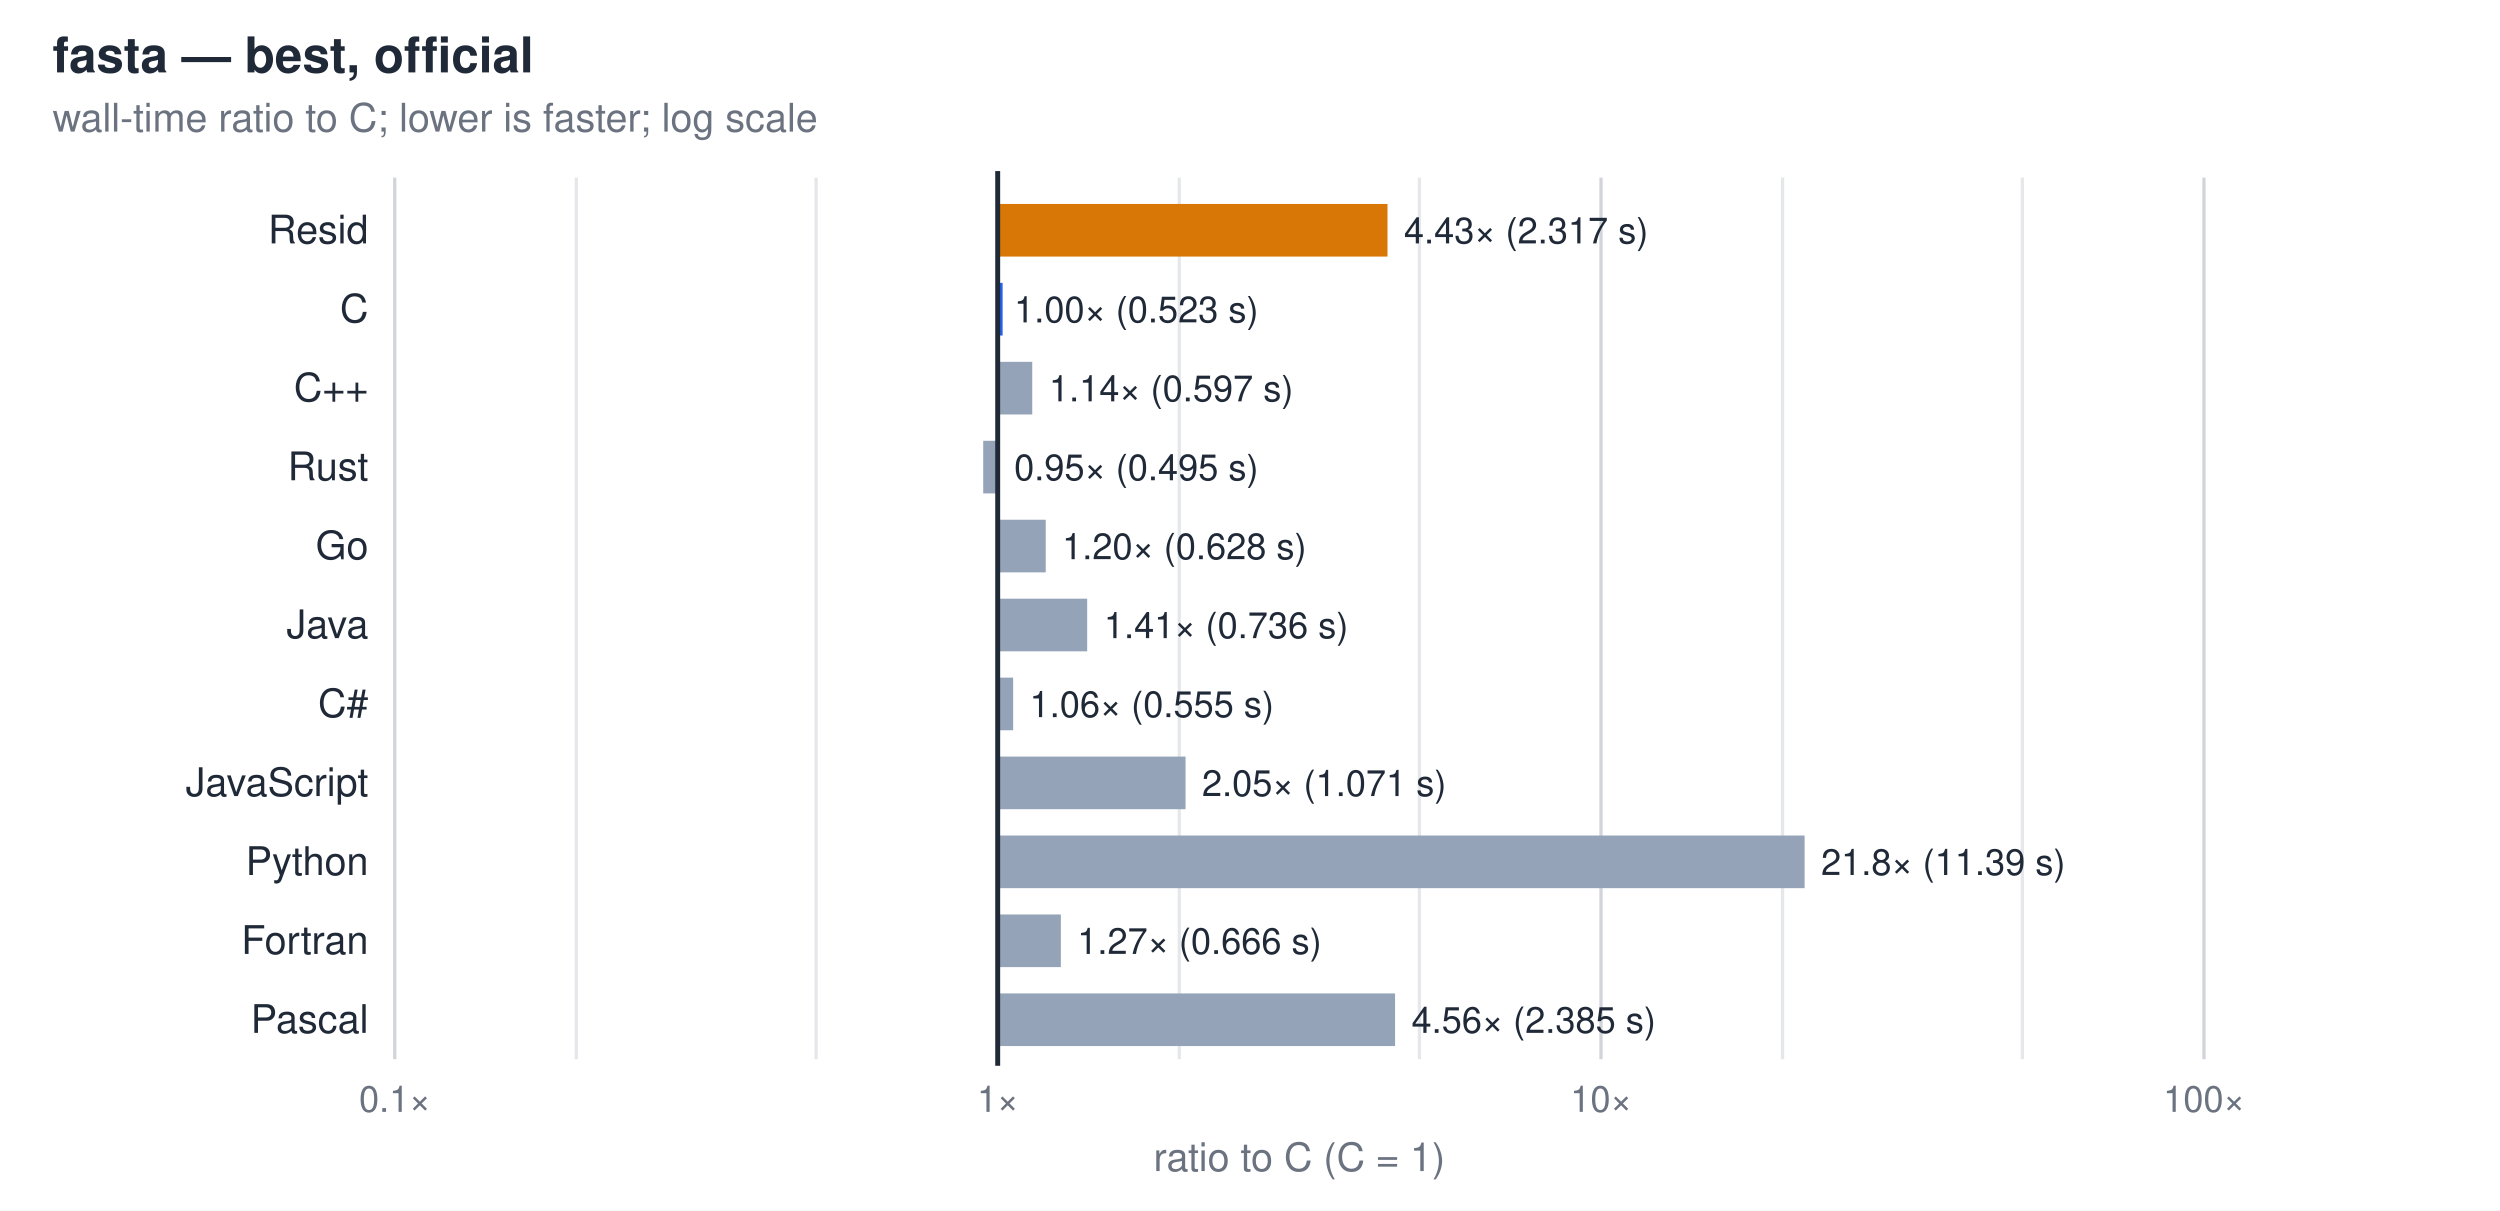
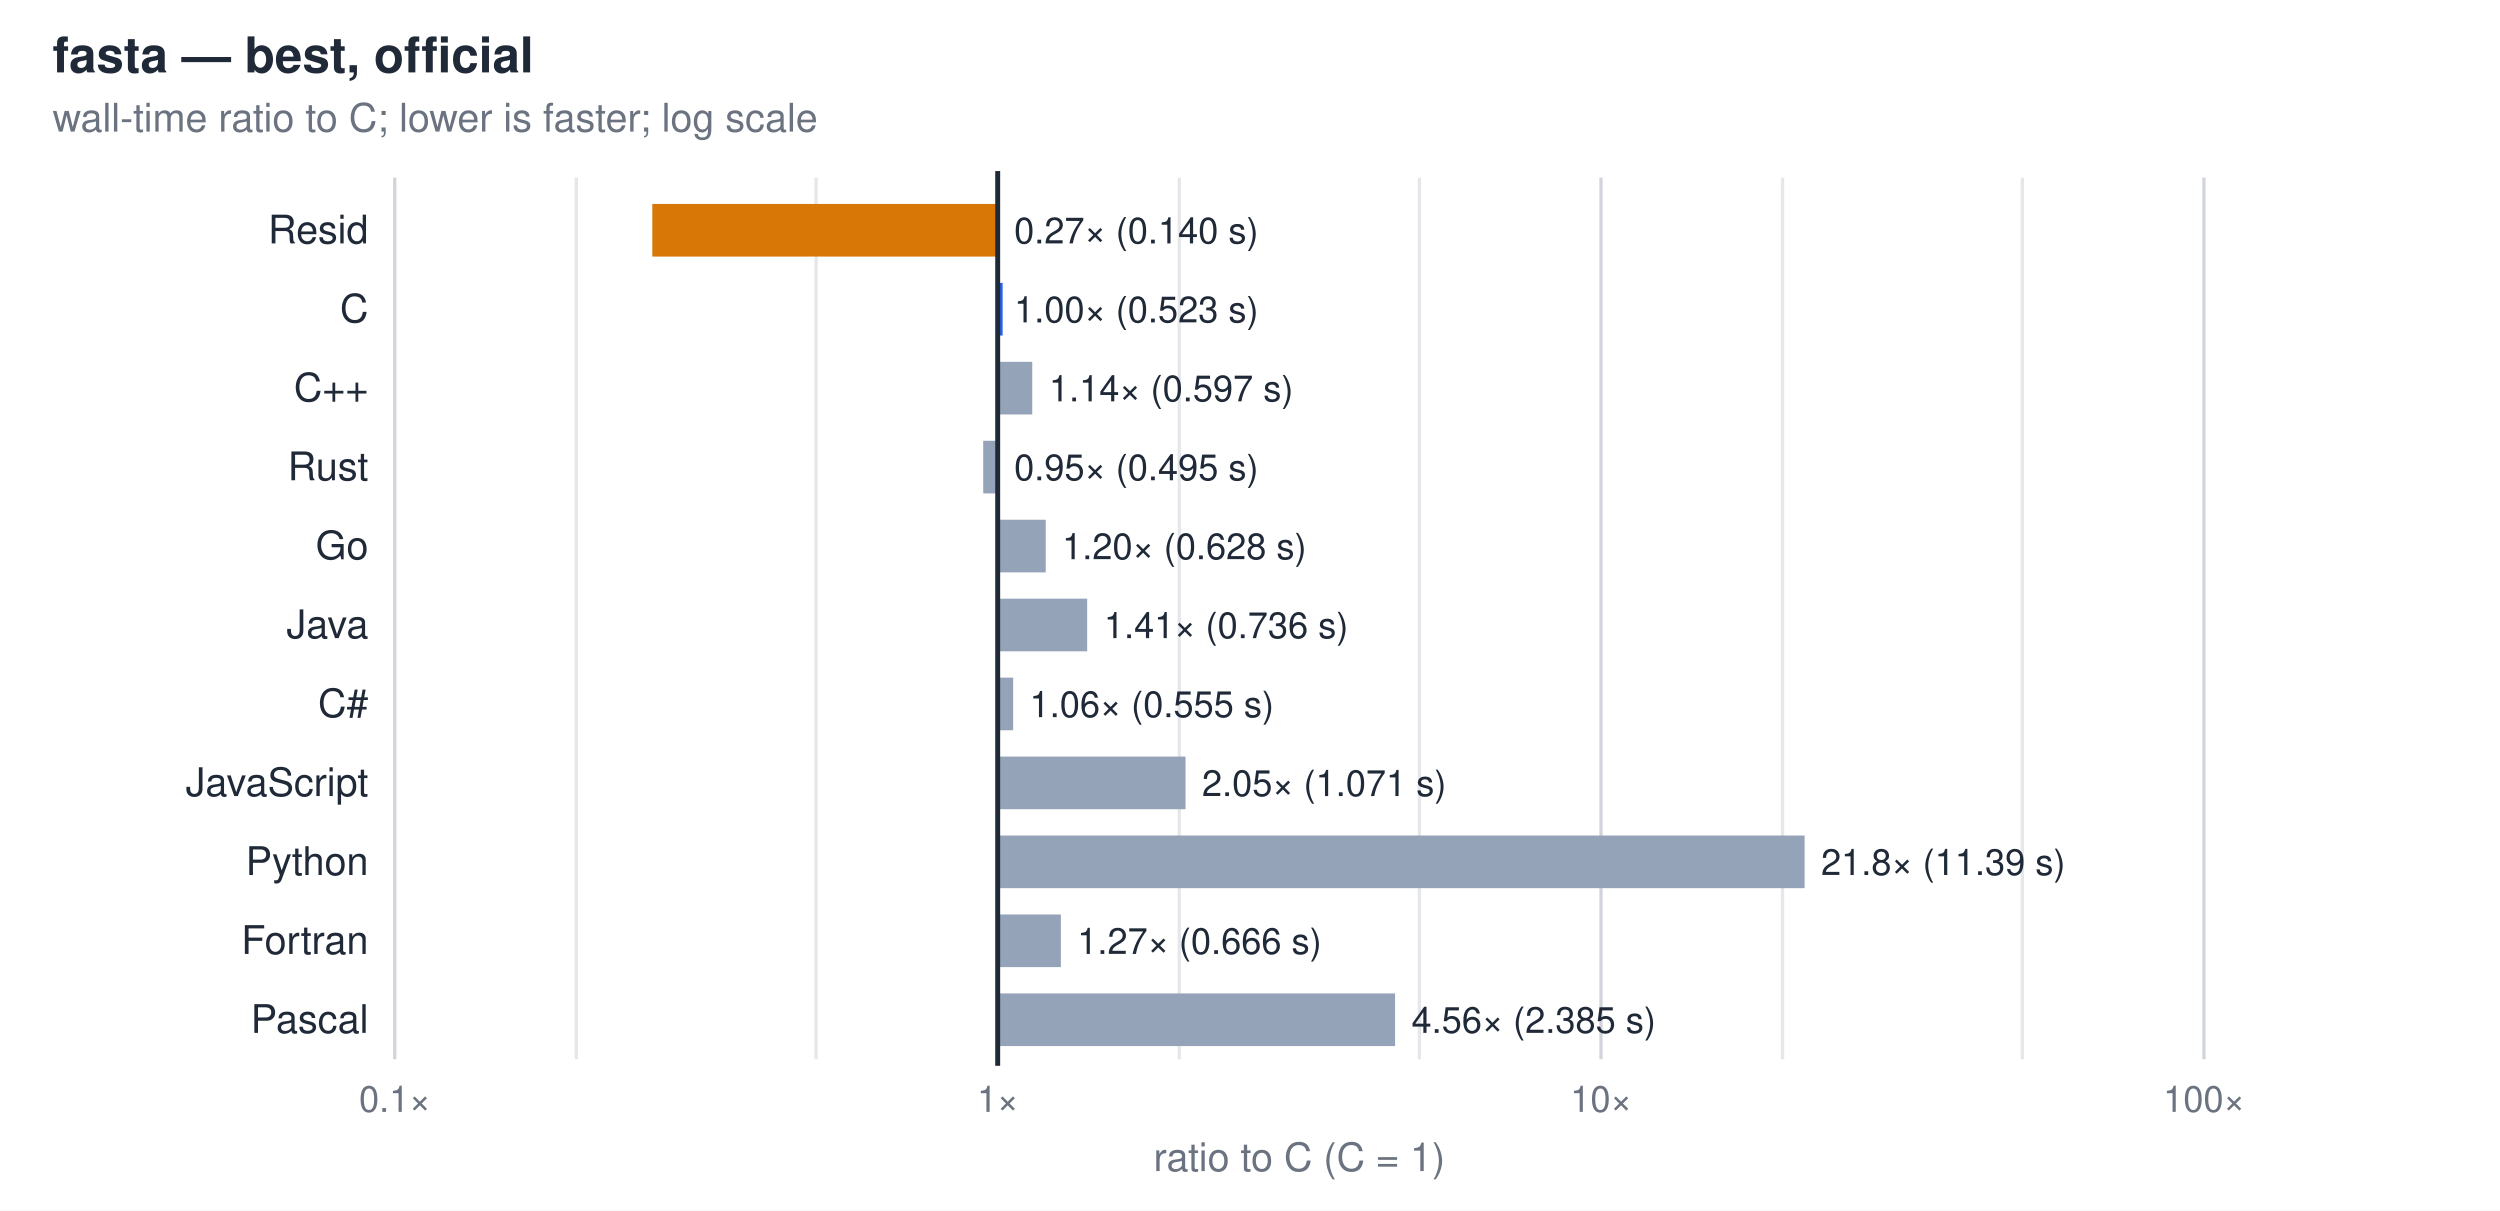
<svg xmlns="http://www.w3.org/2000/svg" width="760" height="368" viewBox="0 0 760 368" font-family="Helvetica, Arial, sans-serif" font-size="12">
  <rect x="0" y="0" width="760" height="368" fill="#ffffff" />
  <text x="16" y="22" font-size="15" font-weight="bold" fill="#1f2937">fasta — best, official</text>
  <text x="16" y="40" fill="#6b7280">wall-time ratio to C; lower is faster; log scale</text>
  <line x1="120.0" y1="54" x2="120.0" y2="322" stroke="#d1d5db" stroke-width="1" />
  <text x="120.0" y="338" text-anchor="middle" fill="#6b7280" font-size="11">0.1×</text>
  <line x1="175.2" y1="54" x2="175.2" y2="322" stroke="#e5e7eb" stroke-width="1" />
  <line x1="248.1" y1="54" x2="248.1" y2="322" stroke="#e5e7eb" stroke-width="1" />
  <line x1="303.3" y1="54" x2="303.3" y2="322" stroke="#d1d5db" stroke-width="1" />
  <text x="303.3" y="338" text-anchor="middle" fill="#6b7280" font-size="11">1×</text>
  <line x1="358.5" y1="54" x2="358.5" y2="322" stroke="#e5e7eb" stroke-width="1" />
  <line x1="431.5" y1="54" x2="431.5" y2="322" stroke="#e5e7eb" stroke-width="1" />
  <line x1="486.7" y1="54" x2="486.7" y2="322" stroke="#d1d5db" stroke-width="1" />
  <text x="486.7" y="338" text-anchor="middle" fill="#6b7280" font-size="11">10×</text>
  <line x1="541.9" y1="54" x2="541.9" y2="322" stroke="#e5e7eb" stroke-width="1" />
  <line x1="614.8" y1="54" x2="614.8" y2="322" stroke="#e5e7eb" stroke-width="1" />
  <line x1="670.0" y1="54" x2="670.0" y2="322" stroke="#d1d5db" stroke-width="1" />
  <text x="670.0" y="338" text-anchor="middle" fill="#6b7280" font-size="11">100×</text>
  <text x="112" y="74.0" text-anchor="end" fill="#1f2937">Resid</text>
-   <rect x="303.3" y="62" width="118.5" height="16" fill="#d97706" />
-   <text x="426.8" y="74.0" fill="#1f2937" font-size="11">4.43×  (2.317 s)</text>
+   <rect x="198.3" y="62" width="105.0" height="16" fill="#d97706" />
+   <text x="308.3" y="74.0" fill="#1f2937" font-size="11">0.27×  (0.140 s)</text>
  <text x="112" y="98.0" text-anchor="end" fill="#1f2937">C</text>
  <rect x="303.3" y="86" width="1.5" height="16" fill="#2563eb" />
  <text x="308.3" y="98.0" fill="#1f2937" font-size="11">1.00×  (0.523 s)</text>
  <text x="112" y="122.0" text-anchor="end" fill="#1f2937">C++</text>
  <rect x="303.3" y="110" width="10.5" height="16" fill="#94a3b8" />
  <text x="318.9" y="122.0" fill="#1f2937" font-size="11">1.14×  (0.597 s)</text>
  <text x="112" y="146.0" text-anchor="end" fill="#1f2937">Rust</text>
  <rect x="298.9" y="134" width="4.5" height="16" fill="#94a3b8" />
  <text x="308.3" y="146.0" fill="#1f2937" font-size="11">0.95×  (0.495 s)</text>
  <text x="112" y="170.0" text-anchor="end" fill="#1f2937">Go</text>
  <rect x="303.3" y="158" width="14.6" height="16" fill="#94a3b8" />
  <text x="322.9" y="170.0" fill="#1f2937" font-size="11">1.20×  (0.628 s)</text>
  <text x="112" y="194.0" text-anchor="end" fill="#1f2937">Java</text>
  <rect x="303.3" y="182" width="27.2" height="16" fill="#94a3b8" />
  <text x="335.6" y="194.0" fill="#1f2937" font-size="11">1.41×  (0.736 s)</text>
  <text x="112" y="218.0" text-anchor="end" fill="#1f2937">C#</text>
  <rect x="303.3" y="206" width="4.7" height="16" fill="#94a3b8" />
  <text x="313.0" y="218.0" fill="#1f2937" font-size="11">1.06×  (0.555 s)</text>
  <text x="112" y="242.0" text-anchor="end" fill="#1f2937">JavaScript</text>
  <rect x="303.3" y="230" width="57.1" height="16" fill="#94a3b8" />
  <text x="365.4" y="242.0" fill="#1f2937" font-size="11">2.05×  (1.071 s)</text>
  <text x="112" y="266.0" text-anchor="end" fill="#1f2937">Python</text>
  <rect x="303.3" y="254" width="245.3" height="16" fill="#94a3b8" />
  <text x="553.6" y="266.0" fill="#1f2937" font-size="11">21.8×  (11.39 s)</text>
  <text x="112" y="290.0" text-anchor="end" fill="#1f2937">Fortran</text>
  <rect x="303.3" y="278" width="19.2" height="16" fill="#94a3b8" />
  <text x="327.5" y="290.0" fill="#1f2937" font-size="11">1.27×  (0.666 s)</text>
  <text x="112" y="314.0" text-anchor="end" fill="#1f2937">Pascal</text>
  <rect x="303.3" y="302" width="120.8" height="16" fill="#94a3b8" />
  <text x="429.1" y="314.0" fill="#1f2937" font-size="11">4.56×  (2.385 s)</text>
  <line x1="303.3" y1="52" x2="303.3" y2="324" stroke="#1f2937" stroke-width="1.5" />
  <text x="395.0" y="356" text-anchor="middle" fill="#6b7280">ratio to C (C = 1)</text>
</svg>
